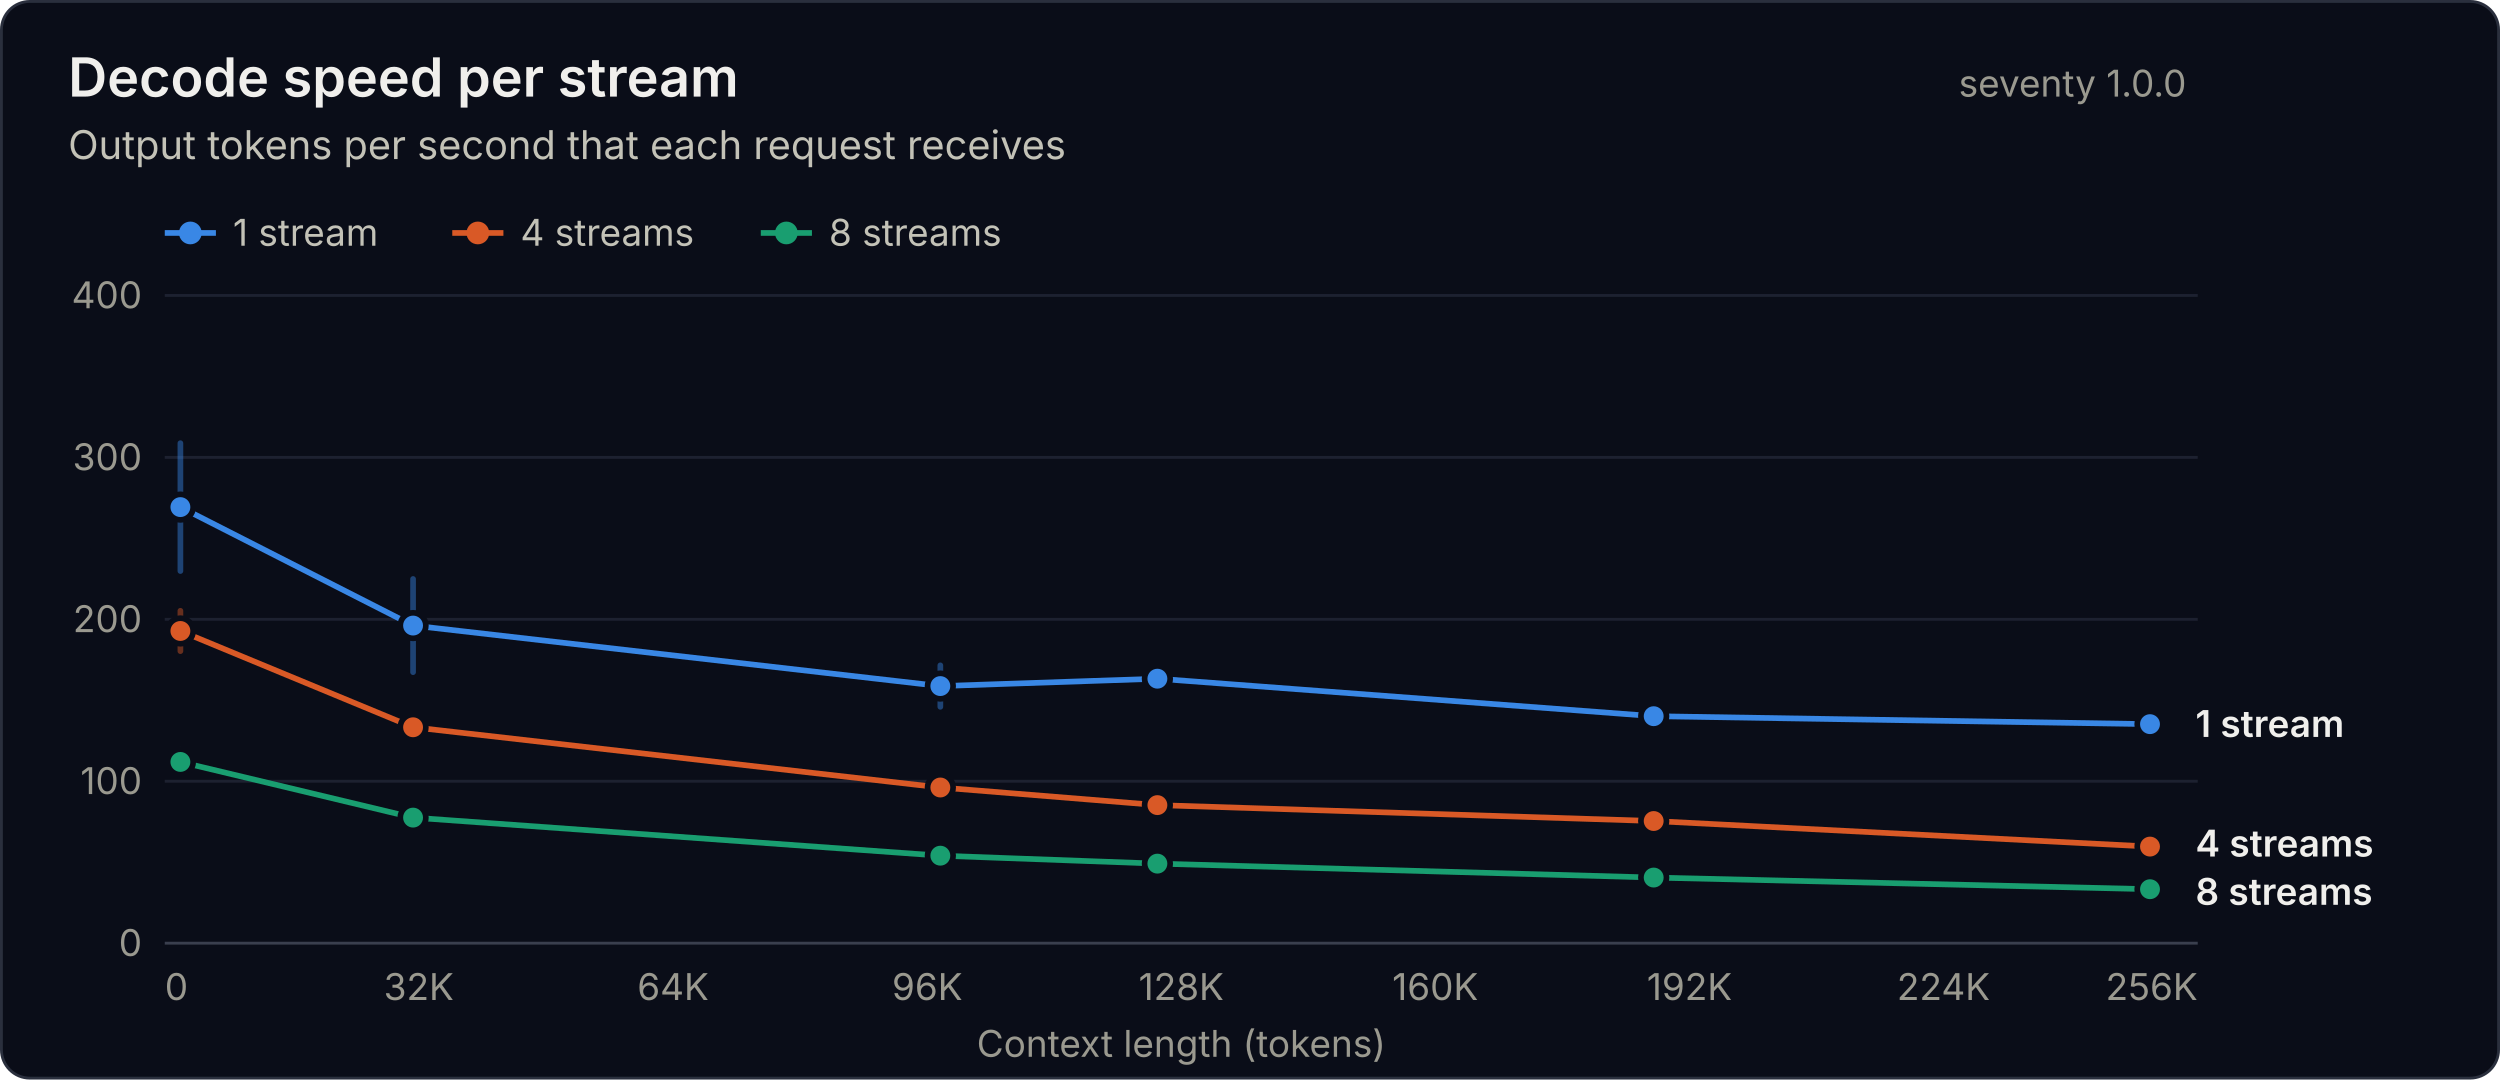
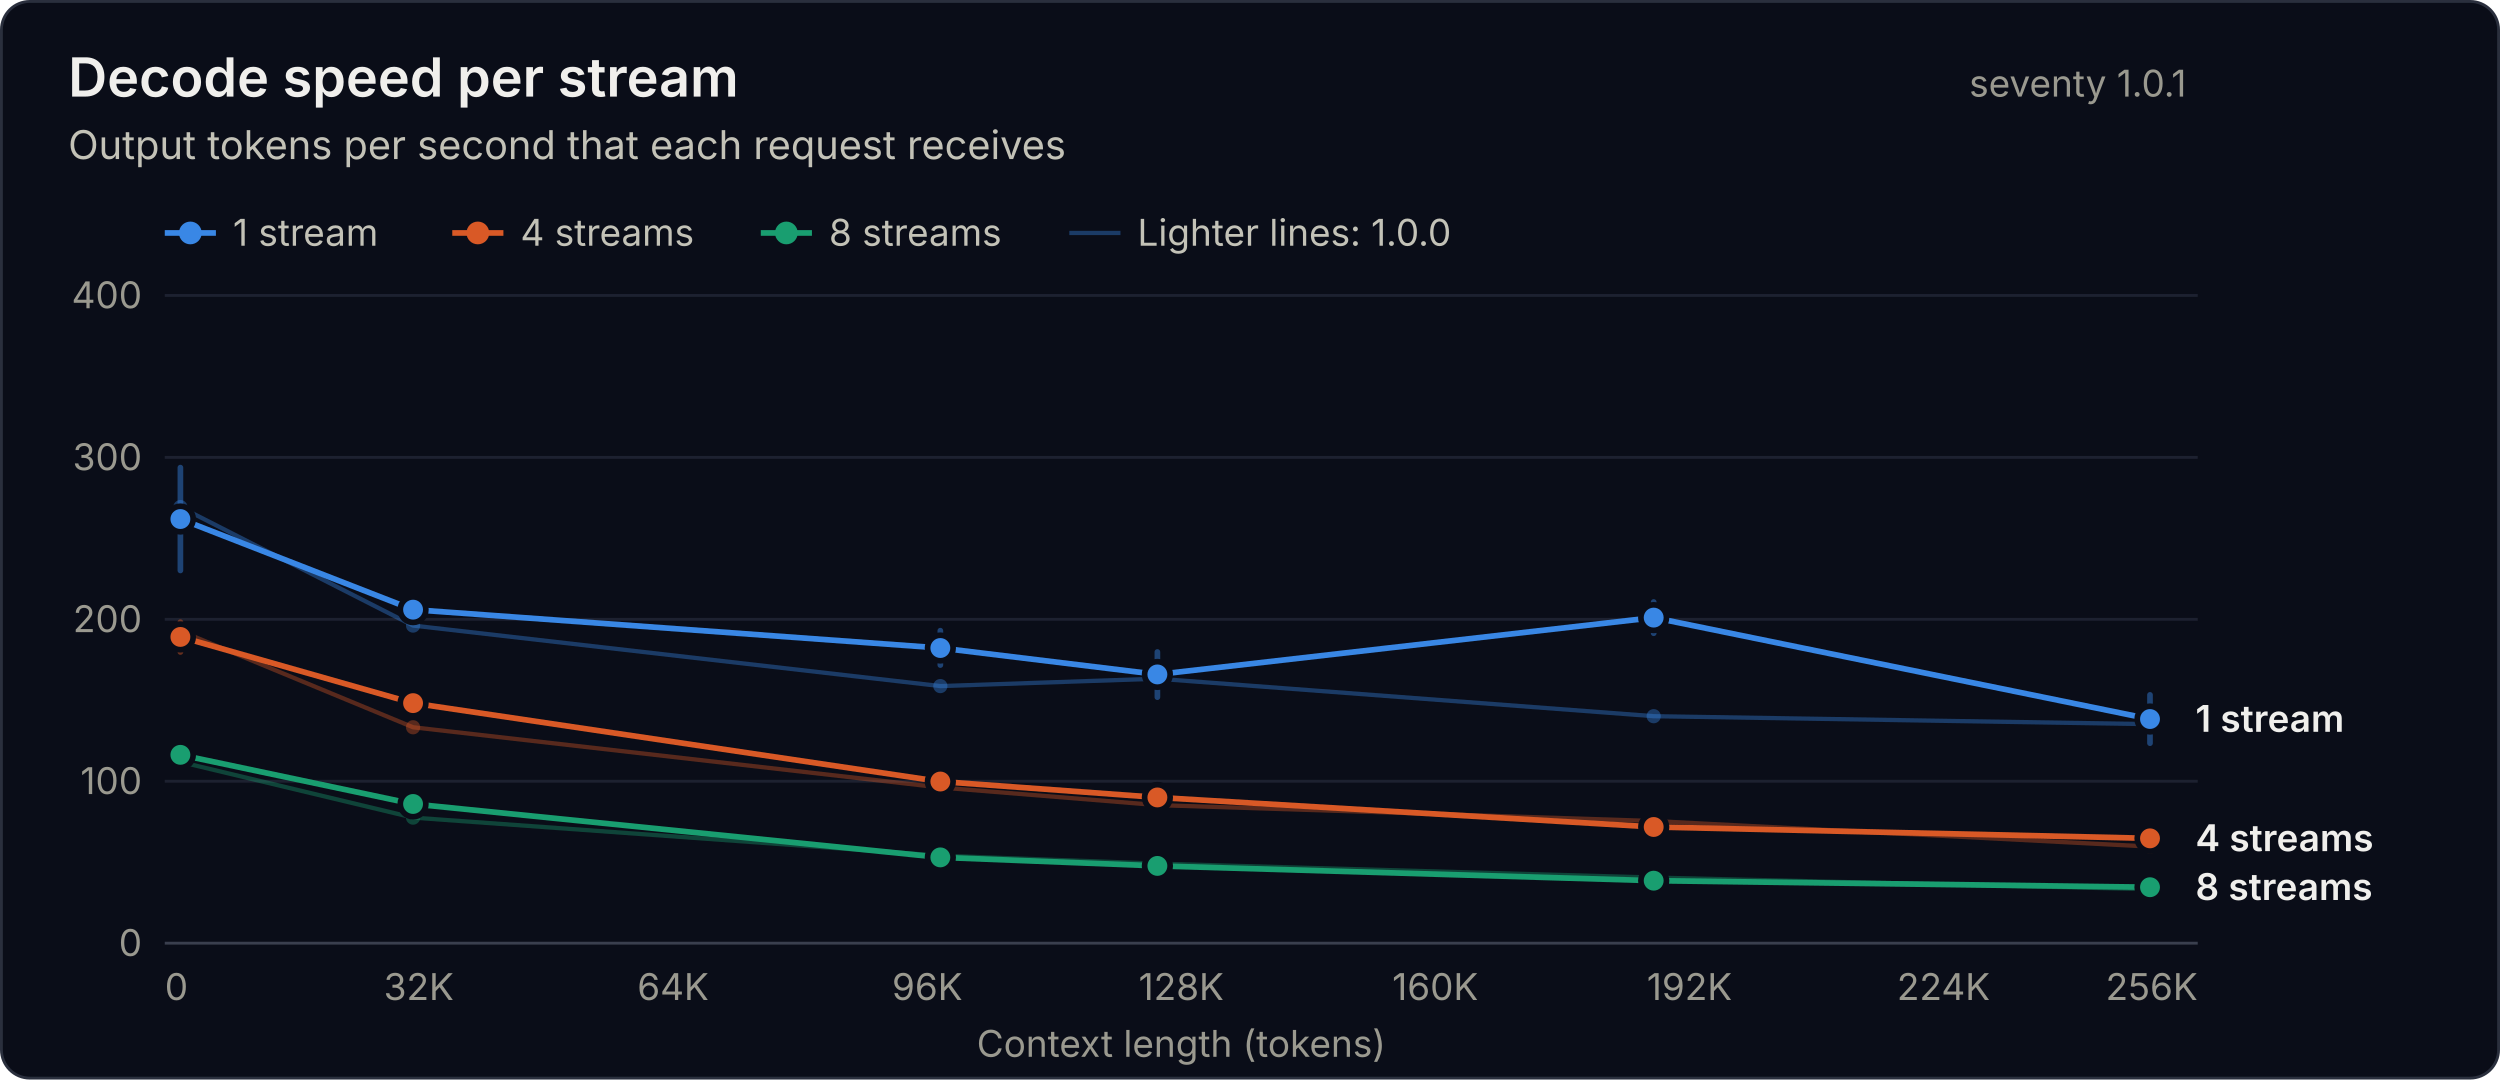
<svg xmlns="http://www.w3.org/2000/svg" viewBox="0 0 880 380" width="880" height="380" font-family="Inter, system-ui, -apple-system, 'Segoe UI', Helvetica, Arial, sans-serif" role="img" aria-label="Decode speed per stream">
  <rect x="0.5" y="0.5" width="879" height="379" rx="10" fill="#0a0d18" stroke="#2a2f3d" />
  <text x="24.0" y="34.0" font-size="19" font-weight="600" fill="#f0efec" text-anchor="start">Decode speed per stream</text>
  <text x="24.0" y="56.0" font-size="14" font-weight="400" fill="#c3c2b7" text-anchor="start">Output tokens per second that each request receives</text>
-   <text x="769.6" y="34.0" font-size="13" font-weight="400" fill="#9a998f" text-anchor="end">seventy 1.0.0</text>
+   <text x="769.6" y="34.0" font-size="13" font-weight="400" fill="#9a998f" text-anchor="end">seventy 1.0.1</text>
  <line x1="58" x2="773.6" y1="332.0" y2="332.0" stroke="#3a3f4e" stroke-width="1" />
  <text x="50.0" y="336.5" font-size="13" font-weight="400" fill="#9a998f" text-anchor="end">0</text>
  <line x1="58" x2="773.6" y1="275.0" y2="275.0" stroke="#1d2130" stroke-width="1" />
  <text x="50.0" y="279.5" font-size="13" font-weight="400" fill="#9a998f" text-anchor="end">100</text>
  <line x1="58" x2="773.6" y1="218.0" y2="218.0" stroke="#1d2130" stroke-width="1" />
  <text x="50.0" y="222.5" font-size="13" font-weight="400" fill="#9a998f" text-anchor="end">200</text>
  <line x1="58" x2="773.6" y1="161.0" y2="161.0" stroke="#1d2130" stroke-width="1" />
  <text x="50.0" y="165.5" font-size="13" font-weight="400" fill="#9a998f" text-anchor="end">300</text>
  <line x1="58" x2="773.6" y1="104.0" y2="104.0" stroke="#1d2130" stroke-width="1" />
  <text x="50.0" y="108.5" font-size="13" font-weight="400" fill="#9a998f" text-anchor="end">400</text>
  <text x="58.0" y="352.0" font-size="13" font-weight="400" fill="#9a998f" text-anchor="start">0</text>
  <text x="147.4" y="352.0" font-size="13" font-weight="400" fill="#9a998f" text-anchor="middle">32K</text>
  <text x="236.9" y="352.0" font-size="13" font-weight="400" fill="#9a998f" text-anchor="middle">64K</text>
  <text x="326.4" y="352.0" font-size="13" font-weight="400" fill="#9a998f" text-anchor="middle">96K</text>
  <text x="415.8" y="352.0" font-size="13" font-weight="400" fill="#9a998f" text-anchor="middle">128K</text>
  <text x="505.2" y="352.0" font-size="13" font-weight="400" fill="#9a998f" text-anchor="middle">160K</text>
  <text x="594.7" y="352.0" font-size="13" font-weight="400" fill="#9a998f" text-anchor="middle">192K</text>
  <text x="684.1" y="352.0" font-size="13" font-weight="400" fill="#9a998f" text-anchor="middle">224K</text>
  <text x="773.6" y="352.0" font-size="13" font-weight="400" fill="#9a998f" text-anchor="end">256K</text>
  <text x="415.8" y="372.0" font-size="13" font-weight="400" fill="#9a998f" text-anchor="middle">Context length (tokens)</text>
-   <polyline points="63.5,178.5 145.4,220.2 331.0,241.5 407.4,238.9 582.1,252.1 756.8,254.9" fill="none" stroke="#3987e5" stroke-width="2" stroke-linejoin="round" stroke-linecap="round" />
-   <line x1="63.5" x2="63.5" y1="201.0" y2="156.0" stroke="#3987e5" stroke-opacity="0.45" stroke-width="2" stroke-linecap="round" />
-   <circle cx="63.5" cy="178.5" r="4.5" fill="#3987e5" stroke="#0a0d18" stroke-width="2" />
-   <line x1="145.4" x2="145.4" y1="236.6" y2="203.8" stroke="#3987e5" stroke-opacity="0.45" stroke-width="2" stroke-linecap="round" />
-   <circle cx="145.4" cy="220.2" r="4.5" fill="#3987e5" stroke="#0a0d18" stroke-width="2" />
-   <line x1="331.0" x2="331.0" y1="248.8" y2="234.2" stroke="#3987e5" stroke-opacity="0.45" stroke-width="2" stroke-linecap="round" />
-   <circle cx="331.0" cy="241.5" r="4.5" fill="#3987e5" stroke="#0a0d18" stroke-width="2" />
-   <line x1="407.4" x2="407.4" y1="242.7" y2="235.0" stroke="#3987e5" stroke-opacity="0.45" stroke-width="2" stroke-linecap="round" />
-   <circle cx="407.4" cy="238.9" r="4.5" fill="#3987e5" stroke="#0a0d18" stroke-width="2" />
-   <line x1="582.1" x2="582.1" y1="255.4" y2="248.7" stroke="#3987e5" stroke-opacity="0.45" stroke-width="2" stroke-linecap="round" />
-   <circle cx="582.1" cy="252.1" r="4.5" fill="#3987e5" stroke="#0a0d18" stroke-width="2" />
-   <line x1="756.8" x2="756.8" y1="256.8" y2="253.1" stroke="#3987e5" stroke-opacity="0.45" stroke-width="2" stroke-linecap="round" />
-   <circle cx="756.8" cy="254.9" r="4.5" fill="#3987e5" stroke="#0a0d18" stroke-width="2" />
-   <polyline points="63.5,222.1 145.4,256.0 331.0,277.2 407.4,283.4 582.1,289.0 756.8,298.0" fill="none" stroke="#d95926" stroke-width="2" stroke-linejoin="round" stroke-linecap="round" />
-   <line x1="63.5" x2="63.5" y1="229.2" y2="215.0" stroke="#d95926" stroke-opacity="0.45" stroke-width="2" stroke-linecap="round" />
-   <circle cx="63.5" cy="222.1" r="4.5" fill="#d95926" stroke="#0a0d18" stroke-width="2" />
-   <circle cx="145.4" cy="256.0" r="4.5" fill="#d95926" stroke="#0a0d18" stroke-width="2" />
-   <line x1="331.0" x2="331.0" y1="279.0" y2="275.4" stroke="#d95926" stroke-opacity="0.45" stroke-width="2" stroke-linecap="round" />
-   <circle cx="331.0" cy="277.2" r="4.5" fill="#d95926" stroke="#0a0d18" stroke-width="2" />
-   <line x1="407.4" x2="407.4" y1="284.6" y2="282.2" stroke="#d95926" stroke-opacity="0.45" stroke-width="2" stroke-linecap="round" />
-   <circle cx="407.4" cy="283.4" r="4.5" fill="#d95926" stroke="#0a0d18" stroke-width="2" />
-   <circle cx="582.1" cy="289.0" r="4.5" fill="#d95926" stroke="#0a0d18" stroke-width="2" />
-   <line x1="756.8" x2="756.8" y1="299.0" y2="296.9" stroke="#d95926" stroke-opacity="0.45" stroke-width="2" stroke-linecap="round" />
-   <circle cx="756.8" cy="298.0" r="4.5" fill="#d95926" stroke="#0a0d18" stroke-width="2" />
-   <polyline points="63.5,268.2 145.4,287.8 331.0,301.2 407.4,304.0 582.1,308.9 756.8,313.0" fill="none" stroke="#199e70" stroke-width="2" stroke-linejoin="round" stroke-linecap="round" />
-   <line x1="63.5" x2="63.5" y1="272.4" y2="263.9" stroke="#199e70" stroke-opacity="0.45" stroke-width="2" stroke-linecap="round" />
-   <circle cx="63.5" cy="268.2" r="4.5" fill="#199e70" stroke="#0a0d18" stroke-width="2" />
-   <circle cx="145.4" cy="287.8" r="4.5" fill="#199e70" stroke="#0a0d18" stroke-width="2" />
-   <circle cx="331.0" cy="301.2" r="4.5" fill="#199e70" stroke="#0a0d18" stroke-width="2" />
-   <circle cx="407.4" cy="304.0" r="4.5" fill="#199e70" stroke="#0a0d18" stroke-width="2" />
-   <circle cx="582.1" cy="308.9" r="4.5" fill="#199e70" stroke="#0a0d18" stroke-width="2" />
-   <circle cx="756.8" cy="313.0" r="4.5" fill="#199e70" stroke="#0a0d18" stroke-width="2" />
-   <text x="772.8" y="259.4" font-size="13" font-weight="600" fill="#f0efec" text-anchor="start" paint-order="stroke" stroke="#0a0d18" stroke-width="4" stroke-linejoin="round">1 stream</text>
-   <text x="772.8" y="301.5" font-size="13" font-weight="600" fill="#f0efec" text-anchor="start" paint-order="stroke" stroke="#0a0d18" stroke-width="4" stroke-linejoin="round">4 streams</text>
-   <text x="772.8" y="318.5" font-size="13" font-weight="600" fill="#f0efec" text-anchor="start" paint-order="stroke" stroke="#0a0d18" stroke-width="4" stroke-linejoin="round">8 streams</text>
+   <polyline points="63.5,178.5 145.4,220.2 331.0,241.5 407.4,238.9 582.1,252.1 756.8,254.9" fill="none" stroke="#3987e5" stroke-opacity="0.38" stroke-width="1.5" stroke-linejoin="round" stroke-linecap="round" />
+   <circle cx="63.5" cy="178.5" r="2.5" fill="#3987e5" fill-opacity="0.38" />
+   <circle cx="145.4" cy="220.2" r="2.5" fill="#3987e5" fill-opacity="0.38" />
+   <circle cx="331.0" cy="241.5" r="2.5" fill="#3987e5" fill-opacity="0.38" />
+   <circle cx="407.4" cy="238.9" r="2.5" fill="#3987e5" fill-opacity="0.38" />
+   <circle cx="582.1" cy="252.1" r="2.5" fill="#3987e5" fill-opacity="0.38" />
+   <circle cx="756.8" cy="254.9" r="2.5" fill="#3987e5" fill-opacity="0.38" />
+   <polyline points="63.5,222.1 145.4,256.0 331.0,277.2 407.4,283.4 582.1,289.0 756.8,298.0" fill="none" stroke="#d95926" stroke-opacity="0.38" stroke-width="1.5" stroke-linejoin="round" stroke-linecap="round" />
+   <circle cx="63.5" cy="222.1" r="2.5" fill="#d95926" fill-opacity="0.38" />
+   <circle cx="145.4" cy="256.0" r="2.5" fill="#d95926" fill-opacity="0.38" />
+   <circle cx="331.0" cy="277.2" r="2.5" fill="#d95926" fill-opacity="0.38" />
+   <circle cx="407.4" cy="283.4" r="2.5" fill="#d95926" fill-opacity="0.38" />
+   <circle cx="582.1" cy="289.0" r="2.5" fill="#d95926" fill-opacity="0.38" />
+   <circle cx="756.8" cy="298.0" r="2.5" fill="#d95926" fill-opacity="0.38" />
+   <polyline points="63.5,268.2 145.4,287.8 331.0,301.2 407.4,304.0 582.1,308.9 756.8,313.0" fill="none" stroke="#199e70" stroke-opacity="0.38" stroke-width="1.5" stroke-linejoin="round" stroke-linecap="round" />
+   <circle cx="63.5" cy="268.2" r="2.5" fill="#199e70" fill-opacity="0.38" />
+   <circle cx="145.4" cy="287.8" r="2.5" fill="#199e70" fill-opacity="0.38" />
+   <circle cx="331.0" cy="301.2" r="2.5" fill="#199e70" fill-opacity="0.38" />
+   <circle cx="407.4" cy="304.0" r="2.5" fill="#199e70" fill-opacity="0.38" />
+   <circle cx="582.1" cy="308.9" r="2.5" fill="#199e70" fill-opacity="0.38" />
+   <circle cx="756.8" cy="313.0" r="2.5" fill="#199e70" fill-opacity="0.38" />
+   <polyline points="63.5,182.7 145.4,214.6 331.0,228.1 407.4,237.4 582.1,217.4 756.8,253.1" fill="none" stroke="#3987e5" stroke-width="2" stroke-linejoin="round" stroke-linecap="round" />
+   <line x1="63.5" x2="63.5" y1="200.8" y2="164.6" stroke="#3987e5" stroke-opacity="0.45" stroke-width="2" stroke-linecap="round" />
+   <circle cx="63.5" cy="182.7" r="4.5" fill="#3987e5" stroke="#0a0d18" stroke-width="2" />
+   <line x1="145.4" x2="145.4" y1="218.2" y2="210.9" stroke="#3987e5" stroke-opacity="0.45" stroke-width="2" stroke-linecap="round" />
+   <circle cx="145.4" cy="214.6" r="4.5" fill="#3987e5" stroke="#0a0d18" stroke-width="2" />
+   <line x1="331.0" x2="331.0" y1="234.1" y2="222.0" stroke="#3987e5" stroke-opacity="0.45" stroke-width="2" stroke-linecap="round" />
+   <circle cx="331.0" cy="228.1" r="4.5" fill="#3987e5" stroke="#0a0d18" stroke-width="2" />
+   <line x1="407.4" x2="407.4" y1="245.4" y2="229.5" stroke="#3987e5" stroke-opacity="0.45" stroke-width="2" stroke-linecap="round" />
+   <circle cx="407.4" cy="237.4" r="4.5" fill="#3987e5" stroke="#0a0d18" stroke-width="2" />
+   <line x1="582.1" x2="582.1" y1="222.9" y2="211.9" stroke="#3987e5" stroke-opacity="0.45" stroke-width="2" stroke-linecap="round" />
+   <circle cx="582.1" cy="217.4" r="4.5" fill="#3987e5" stroke="#0a0d18" stroke-width="2" />
+   <line x1="756.8" x2="756.8" y1="261.6" y2="244.6" stroke="#3987e5" stroke-opacity="0.45" stroke-width="2" stroke-linecap="round" />
+   <circle cx="756.8" cy="253.1" r="4.5" fill="#3987e5" stroke="#0a0d18" stroke-width="2" />
+   <polyline points="63.5,224.2 145.4,247.5 331.0,275.1 407.4,280.7 582.1,291.1 756.8,295.1" fill="none" stroke="#d95926" stroke-width="2" stroke-linejoin="round" stroke-linecap="round" />
+   <line x1="63.5" x2="63.5" y1="229.5" y2="219.0" stroke="#d95926" stroke-opacity="0.45" stroke-width="2" stroke-linecap="round" />
+   <circle cx="63.5" cy="224.2" r="4.5" fill="#d95926" stroke="#0a0d18" stroke-width="2" />
+   <line x1="145.4" x2="145.4" y1="249.5" y2="245.6" stroke="#d95926" stroke-opacity="0.45" stroke-width="2" stroke-linecap="round" />
+   <circle cx="145.4" cy="247.5" r="4.5" fill="#d95926" stroke="#0a0d18" stroke-width="2" />
+   <line x1="331.0" x2="331.0" y1="276.7" y2="273.5" stroke="#d95926" stroke-opacity="0.45" stroke-width="2" stroke-linecap="round" />
+   <circle cx="331.0" cy="275.1" r="4.5" fill="#d95926" stroke="#0a0d18" stroke-width="2" />
+   <line x1="407.4" x2="407.4" y1="283.9" y2="277.6" stroke="#d95926" stroke-opacity="0.45" stroke-width="2" stroke-linecap="round" />
+   <circle cx="407.4" cy="280.7" r="4.5" fill="#d95926" stroke="#0a0d18" stroke-width="2" />
+   <line x1="582.1" x2="582.1" y1="291.9" y2="290.3" stroke="#d95926" stroke-opacity="0.45" stroke-width="2" stroke-linecap="round" />
+   <circle cx="582.1" cy="291.1" r="4.5" fill="#d95926" stroke="#0a0d18" stroke-width="2" />
+   <line x1="756.8" x2="756.8" y1="296.9" y2="293.2" stroke="#d95926" stroke-opacity="0.45" stroke-width="2" stroke-linecap="round" />
+   <circle cx="756.8" cy="295.1" r="4.5" fill="#d95926" stroke="#0a0d18" stroke-width="2" />
+   <polyline points="63.5,265.7 145.4,283.0 331.0,301.8 407.4,304.8 582.1,310.0 756.8,312.3" fill="none" stroke="#199e70" stroke-width="2" stroke-linejoin="round" stroke-linecap="round" />
+   <line x1="63.5" x2="63.5" y1="267.6" y2="263.8" stroke="#199e70" stroke-opacity="0.45" stroke-width="2" stroke-linecap="round" />
+   <circle cx="63.5" cy="265.7" r="4.5" fill="#199e70" stroke="#0a0d18" stroke-width="2" />
+   <line x1="145.4" x2="145.4" y1="284.5" y2="281.6" stroke="#199e70" stroke-opacity="0.45" stroke-width="2" stroke-linecap="round" />
+   <circle cx="145.4" cy="283.0" r="4.5" fill="#199e70" stroke="#0a0d18" stroke-width="2" />
+   <circle cx="331.0" cy="301.8" r="4.5" fill="#199e70" stroke="#0a0d18" stroke-width="2" />
+   <line x1="407.4" x2="407.4" y1="305.8" y2="303.9" stroke="#199e70" stroke-opacity="0.45" stroke-width="2" stroke-linecap="round" />
+   <circle cx="407.4" cy="304.8" r="4.5" fill="#199e70" stroke="#0a0d18" stroke-width="2" />
+   <line x1="582.1" x2="582.1" y1="310.6" y2="309.4" stroke="#199e70" stroke-opacity="0.45" stroke-width="2" stroke-linecap="round" />
+   <circle cx="582.1" cy="310.0" r="4.5" fill="#199e70" stroke="#0a0d18" stroke-width="2" />
+   <circle cx="756.8" cy="312.3" r="4.5" fill="#199e70" stroke="#0a0d18" stroke-width="2" />
+   <text x="772.8" y="257.6" font-size="13" font-weight="600" fill="#f0efec" text-anchor="start" paint-order="stroke" stroke="#0a0d18" stroke-width="4" stroke-linejoin="round">1 stream</text>
+   <text x="772.8" y="299.6" font-size="13" font-weight="600" fill="#f0efec" text-anchor="start" paint-order="stroke" stroke="#0a0d18" stroke-width="4" stroke-linejoin="round">4 streams</text>
+   <text x="772.8" y="316.8" font-size="13" font-weight="600" fill="#f0efec" text-anchor="start" paint-order="stroke" stroke="#0a0d18" stroke-width="4" stroke-linejoin="round">8 streams</text>
  <line x1="58" x2="76" y1="82" y2="82" stroke="#3987e5" stroke-width="2" />
  <circle cx="67" cy="82" r="4" fill="#3987e5" />
  <text x="82.0" y="86.5" font-size="13" font-weight="400" fill="#c3c2b7" text-anchor="start">1 stream</text>
  <line x1="159.2" x2="177.2" y1="82" y2="82" stroke="#d95926" stroke-width="2" />
  <circle cx="168.2" cy="82" r="4" fill="#d95926" />
  <text x="183.2" y="86.5" font-size="13" font-weight="400" fill="#c3c2b7" text-anchor="start">4 streams</text>
  <line x1="267.8" x2="285.8" y1="82" y2="82" stroke="#199e70" stroke-width="2" />
  <circle cx="276.8" cy="82" r="4" fill="#199e70" />
  <text x="291.8" y="86.5" font-size="13" font-weight="400" fill="#c3c2b7" text-anchor="start">8 streams</text>
+   <line x1="376.4" x2="394.4" y1="82" y2="82" stroke="#3987e5" stroke-opacity="0.38" stroke-width="1.5" />
+   <text x="400.4" y="86.5" font-size="13" font-weight="400" fill="#c3c2b7" text-anchor="start">Lighter lines: 1.0.0</text>
</svg>
